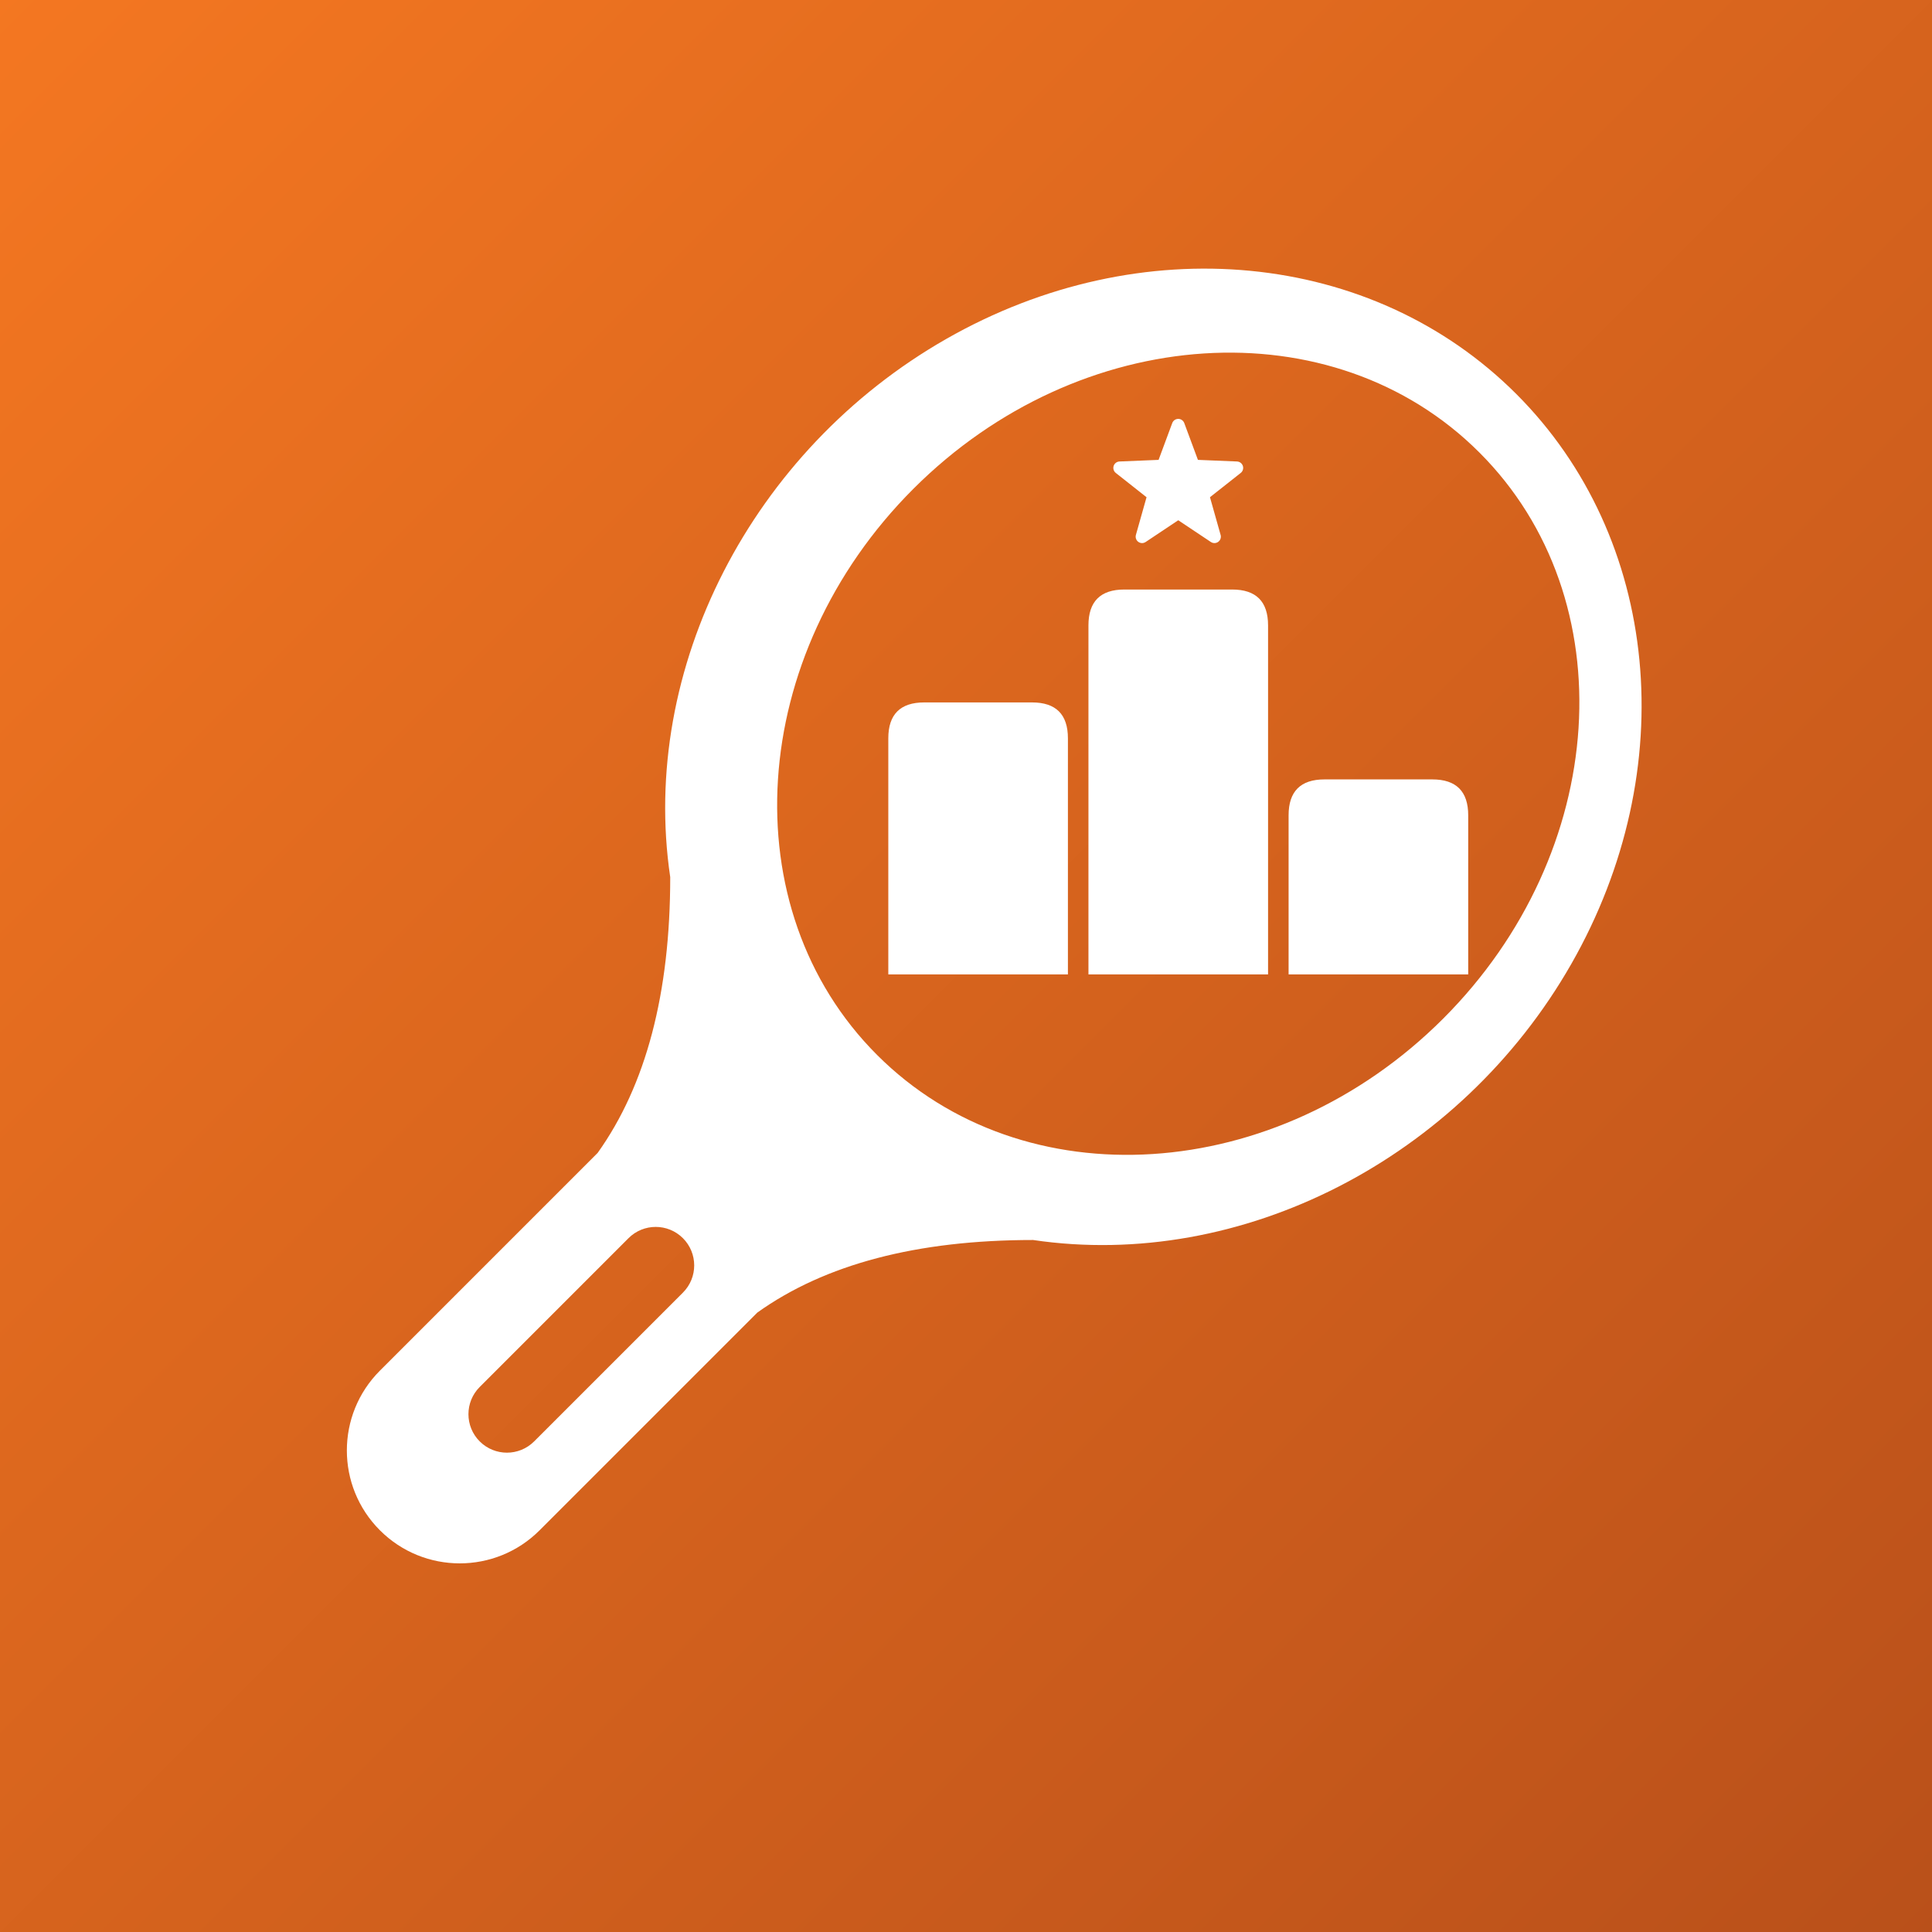
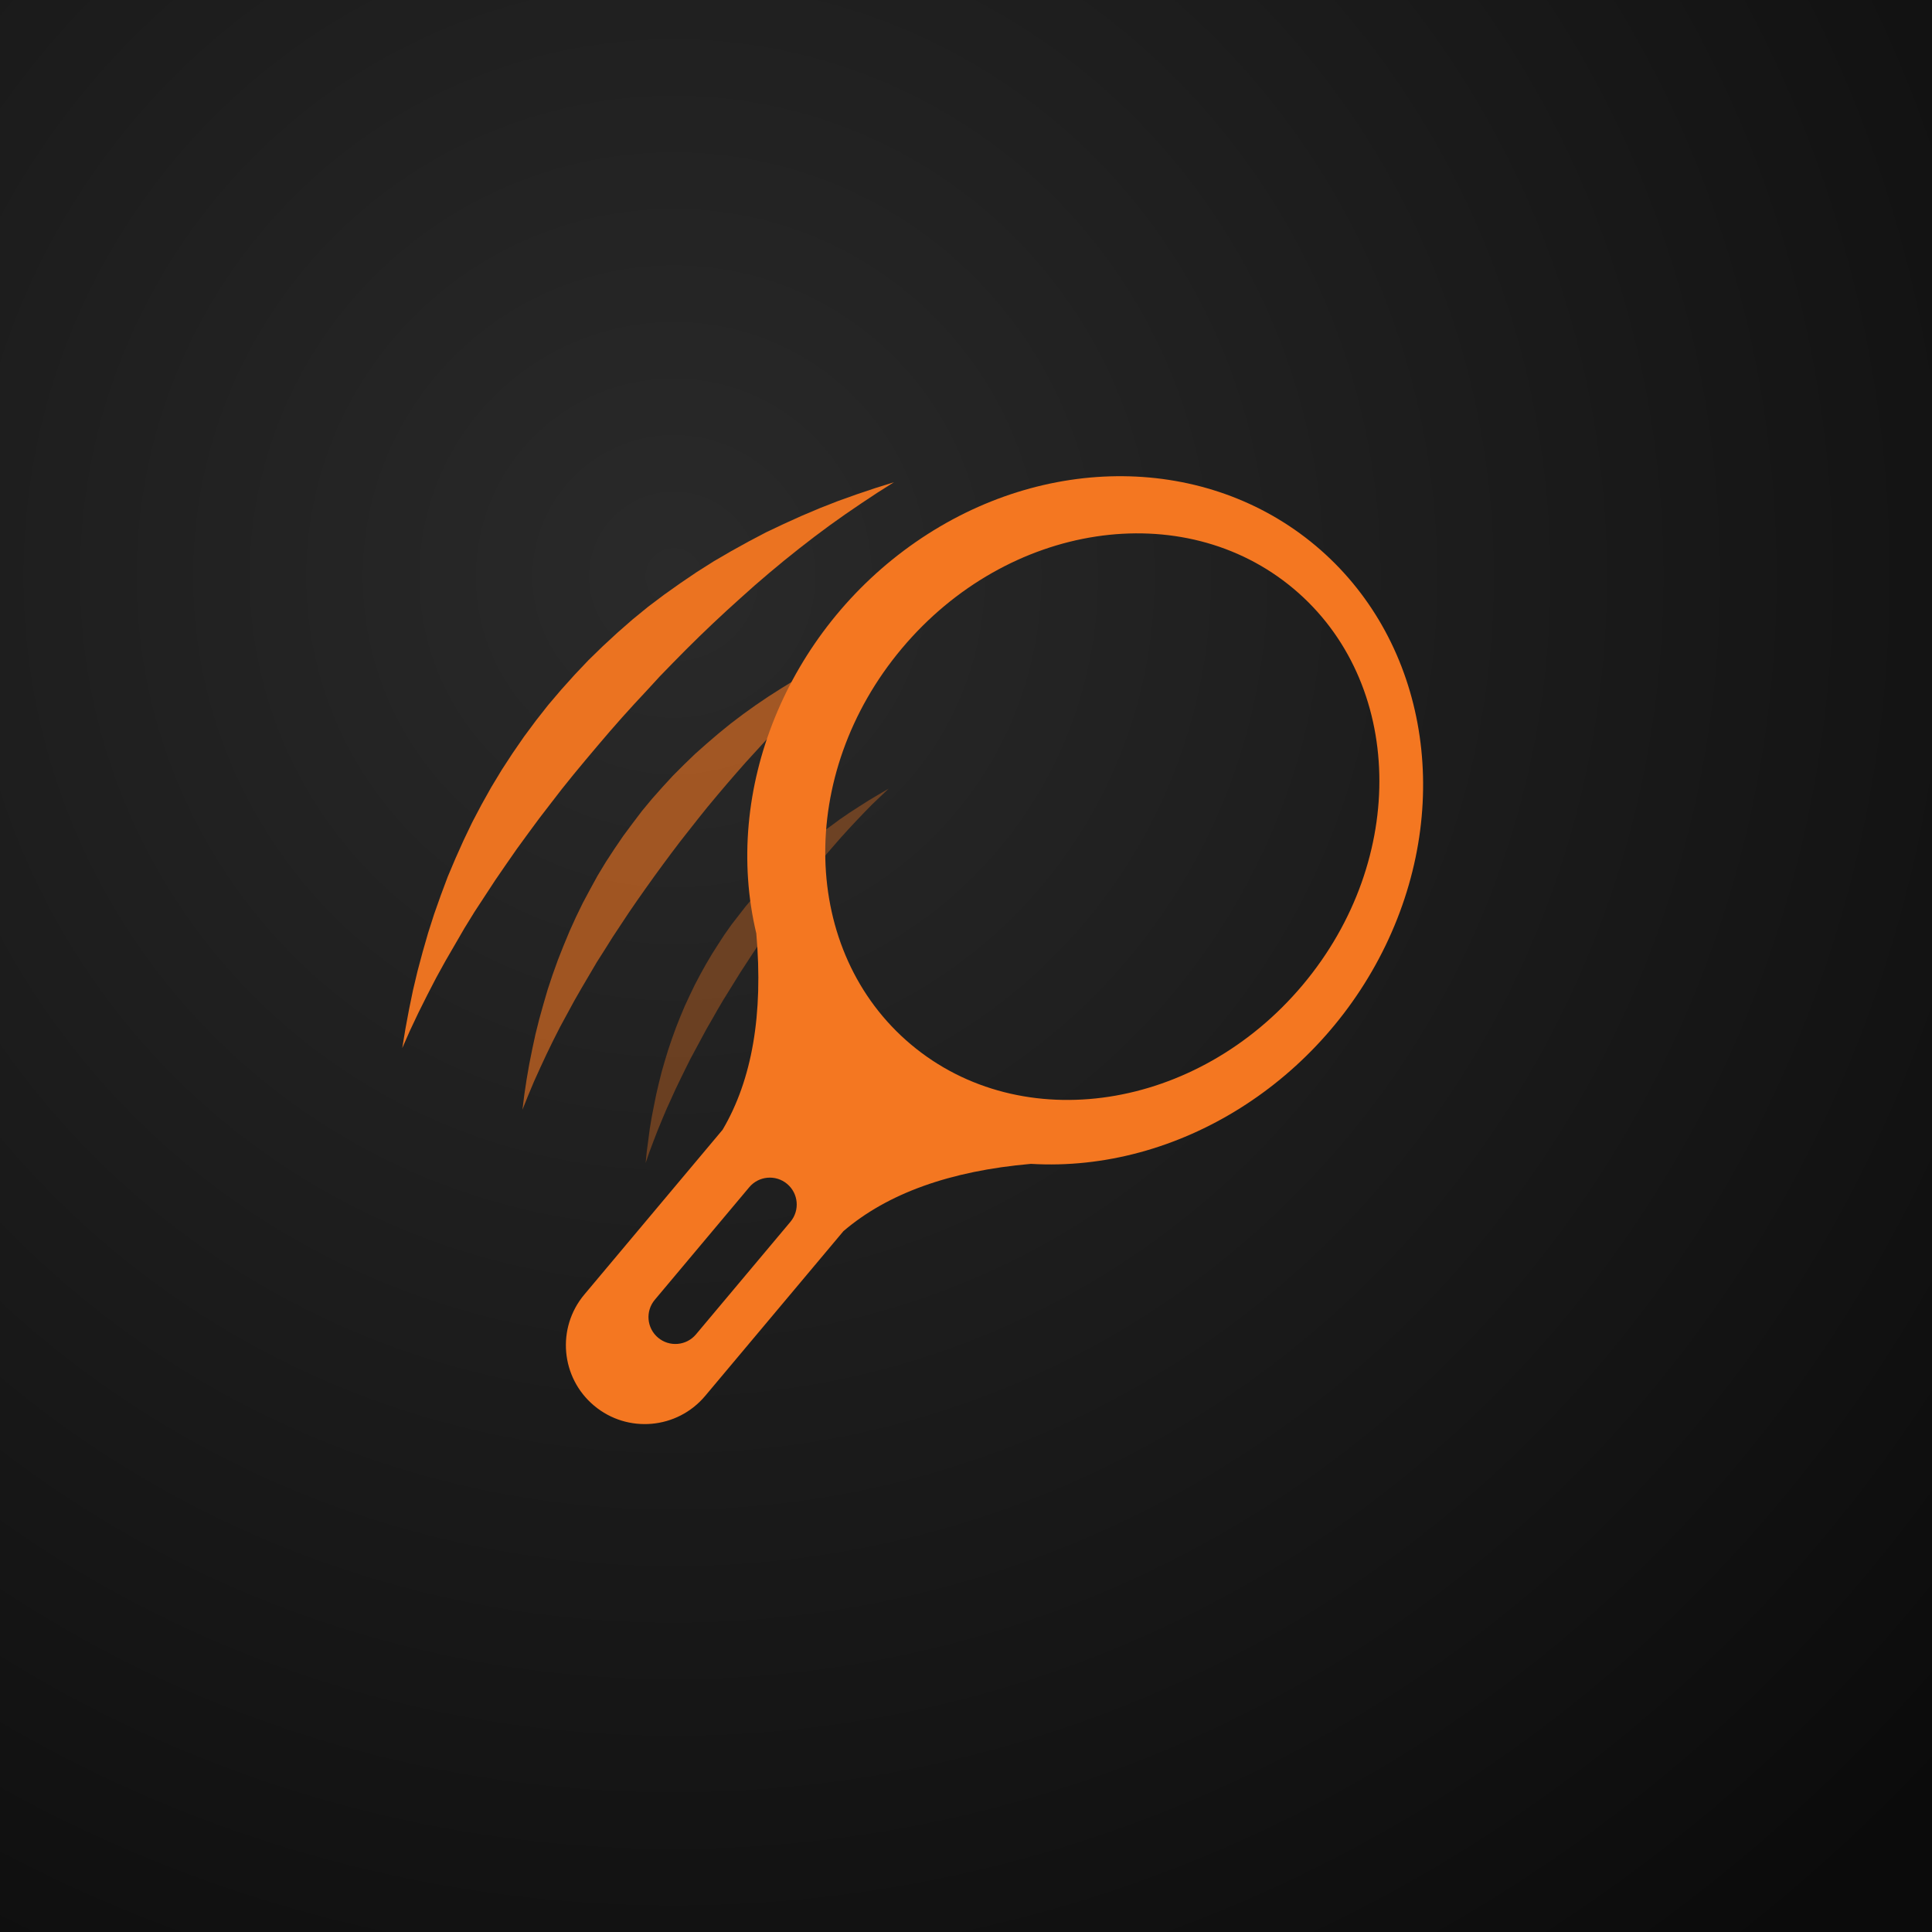
<svg xmlns="http://www.w3.org/2000/svg" viewBox="0 0 1024 1024" width="1024" height="1024">
  <defs>
-     <linearGradient id="bg" x1="0" y1="0" x2="1" y2="1">
-       <stop offset="0" stop-color="#F47721" />
-       <stop offset="1" stop-color="#B9501A" />
-     </linearGradient>
+     <radialGradient id="bg" cx="0.35" cy="0.3" r="0.9">
+       <stop offset="0" stop-color="#2A2A2A" />
+       <stop offset="1" stop-color="#0B0B0B" />
+     </radialGradient>
  </defs>
  <rect width="1024" height="1024" fill="url(#bg)" />
-   <g transform="translate(624.5 399.5) rotate(45) scale(1.36) translate(-6 8)">
-     <path d="M -100 166 A 180 200 0 1 1 100 166 Q 52 214 44 262 L 44 382 A 44 44 0 0 1 -44 382 L -44 262 Q -52 214 -100 166 Z M -140 -8 A 146 166 0 1 0 152 -8 A 146 166 0 1 0 -140 -8 Z M 3 262 A 15 15 0 0 1 18 277 V 359 A 15 15 0 0 1 3 374 A 15 15 0 0 1 -12 359 V 277 A 15 15 0 0 1 3 262 Z" fill="#FFFFFF" fill-rule="evenodd" />
-   </g>
-   <g transform="translate(624.5 399.5) scale(1.36)">
-     <path d="M -35 86 V -50 Q -35 -64 -21 -64 H 21 Q 35 -64 35 -50 V 86 Z" fill="#FFFFFF" />
-     <path d="M -113 86 V -6 Q -113 -20 -99 -20 H -57 Q -43 -20 -43 -6 V 86 Z" fill="#FFFFFF" />
-     <path d="M 43 86 V 24 Q 43 10 57 10 H 99 Q 113 10 113 24 V 86 Z" fill="#FFFFFF" />
-   </g>
-   <g transform="translate(624.5 399.5) scale(1.36)">
-     <polygon points="0.0,-128.0 5.9,-112.1 22.8,-111.4 9.5,-100.9 14.1,-84.6 0.0,-94.0 -14.1,-84.6 -9.5,-100.9 -22.8,-111.4 -5.9,-112.1" fill="#FFFFFF" stroke="#FFFFFF" stroke-width="5" stroke-linejoin="round" />
+   <g transform="translate(-35 25)">
+     <path d="M 248.2 530.5 L 249.9 520.2 L 251.8 510.0 L 253.9 499.8 L 256.3 489.7 L 259.0 479.6 L 261.9 469.5 L 265.1 459.5 L 268.6 449.6 L 272.3 439.7 L 276.4 430.0 L 280.7 420.4 L 285.3 410.8 L 290.2 401.5 L 295.4 392.2 L 300.9 383.1 L 306.7 374.2 L 312.7 365.5 L 319.0 357.0 L 325.6 348.6 L 332.5 340.5 L 339.6 332.6 L 346.9 324.9 L 354.5 317.5 L 362.3 310.3 L 370.3 303.3 L 378.5 296.6 L 387.0 290.2 L 395.6 284.1 L 404.3 278.2 L 413.3 272.5 L 422.4 267.2 L 431.6 262.1 L 440.9 257.2 L 450.4 252.7 L 459.9 248.4 L 469.6 244.3 L 479.3 240.5 L 489.1 237.0 L 498.9 233.7 L 508.8 230.6 L 508.8 230.6 L 500.1 236.1 L 491.5 241.8 L 483.0 247.6 L 474.7 253.5 L 466.5 259.6 L 458.5 265.8 L 450.5 272.2 L 442.8 278.6 L 435.1 285.2 L 427.6 291.9 L 420.2 298.6 L 412.9 305.4 L 405.7 312.3 L 398.6 319.3 L 391.6 326.4 L 384.7 333.5 L 378.0 340.8 L 371.3 348.0 L 364.6 355.4 L 358.1 362.8 L 351.7 370.3 L 345.3 377.9 L 339.0 385.5 L 332.8 393.2 L 326.7 401.1 L 320.7 408.9 L 314.8 416.9 L 308.9 425.0 L 303.2 433.2 L 297.5 441.5 L 292.0 449.9 L 286.5 458.3 L 281.2 466.9 L 276.1 475.7 L 271.0 484.5 L 266.1 493.4 L 261.4 502.5 L 256.8 511.7 L 252.4 521.0 L 248.2 530.5 Z" fill="#F47721" opacity="0.95" />
+     <path d="M 311.9 563.2 L 312.9 555.2 L 314.1 547.2 L 315.5 539.1 L 317.1 531.1 L 318.8 523.2 L 320.8 515.2 L 323.0 507.3 L 325.3 499.4 L 327.9 491.6 L 330.7 483.8 L 333.7 476.2 L 336.9 468.5 L 340.3 461.0 L 343.9 453.6 L 347.8 446.3 L 351.8 439.0 L 356.1 431.9 L 360.6 425.0 L 365.3 418.1 L 370.2 411.5 L 375.2 404.9 L 380.5 398.5 L 386.0 392.3 L 391.6 386.2 L 397.5 380.3 L 403.4 374.6 L 409.6 369.1 L 415.9 363.7 L 422.3 358.5 L 428.9 353.5 L 435.6 348.7 L 442.4 344.1 L 449.3 339.7 L 456.3 335.4 L 463.4 331.3 L 470.6 327.4 L 477.8 323.7 L 485.2 320.2 L 492.6 316.8 L 500.0 313.6 L 500.0 313.6 L 493.6 318.5 L 487.3 323.6 L 481.2 328.8 L 475.1 334.1 L 469.2 339.4 L 463.4 344.8 L 457.6 350.4 L 452.0 355.9 L 446.5 361.6 L 441.0 367.3 L 435.7 373.1 L 430.4 378.9 L 425.2 384.8 L 420.1 390.7 L 415.1 396.6 L 410.1 402.6 L 405.2 408.7 L 400.4 414.8 L 395.6 420.9 L 390.9 427.1 L 386.3 433.3 L 381.7 439.6 L 377.2 445.9 L 372.7 452.3 L 368.3 458.7 L 364.0 465.2 L 359.7 471.7 L 355.5 478.4 L 351.3 485.0 L 347.3 491.8 L 343.3 498.6 L 339.4 505.4 L 335.6 512.4 L 331.8 519.4 L 328.2 526.5 L 324.7 533.7 L 321.3 541.0 L 318.0 548.3 L 314.9 555.7 L 311.9 563.2 Z" fill="#F47721" opacity="0.6" />
+     <path d="M 377.2 591.4 L 377.8 585.3 L 378.6 579.3 L 379.4 573.2 L 380.4 567.2 L 381.6 561.1 L 382.8 555.1 L 384.2 549.1 L 385.7 543.1 L 387.4 537.2 L 389.2 531.3 L 391.2 525.4 L 393.3 519.6 L 395.6 513.8 L 398.0 508.1 L 400.6 502.5 L 403.3 496.9 L 406.2 491.4 L 409.2 486.0 L 412.4 480.6 L 415.7 475.4 L 419.1 470.2 L 422.7 465.1 L 426.5 460.2 L 430.3 455.3 L 434.3 450.6 L 438.4 445.9 L 442.7 441.4 L 447.0 437.0 L 451.5 432.6 L 456.0 428.5 L 460.7 424.4 L 465.4 420.4 L 470.2 416.6 L 475.2 412.9 L 480.1 409.3 L 485.2 405.8 L 490.3 402.5 L 495.5 399.2 L 500.7 396.1 L 506.0 393.0 L 506.0 393.0 L 501.6 397.2 L 497.2 401.4 L 493.0 405.7 L 488.8 410.1 L 484.7 414.5 L 480.7 418.9 L 476.7 423.5 L 472.8 428.0 L 469.0 432.6 L 465.2 437.2 L 461.6 441.9 L 457.9 446.6 L 454.4 451.3 L 450.8 456.1 L 447.4 460.8 L 444.0 465.7 L 440.6 470.5 L 437.3 475.4 L 434.0 480.3 L 430.8 485.2 L 427.6 490.1 L 424.5 495.1 L 421.4 500.1 L 418.3 505.1 L 415.3 510.2 L 412.4 515.3 L 409.4 520.5 L 406.6 525.7 L 403.8 530.9 L 401.0 536.1 L 398.3 541.5 L 395.7 546.8 L 393.1 552.2 L 390.6 557.7 L 388.1 563.2 L 385.8 568.7 L 383.5 574.3 L 381.3 580.0 L 379.2 585.6 L 377.2 591.4 Z" fill="#F47721" opacity="0.35" />
+     <g transform="translate(610 410) rotate(40) scale(0.95)" opacity="1" fill="#F47721" fill-rule="evenodd">
+       <path d="M -100 166 A 180 200 0 1 1 100 166 Q 52 214 44 262 L 44 382 A 44 44 0 0 1 -44 382 L -44 262 Q -52 214 -100 166 Z M -140.0 -8.0 A 146.0 166.0 0 1 0 152.0 -8.0 A 146.0 166.0 0 1 0 -140.0 -8.0 Z M 3.0 262.0 H 3.0 A 15 15 0 0 1 18.0 277.0 V 359.0 A 15 15 0 0 1 3.0 374.0 H 3.0 A 15 15 0 0 1 -12.0 359.0 V 277.0 A 15 15 0 0 1 3.0 262.0 Z" />
+     </g>
  </g>
</svg>
